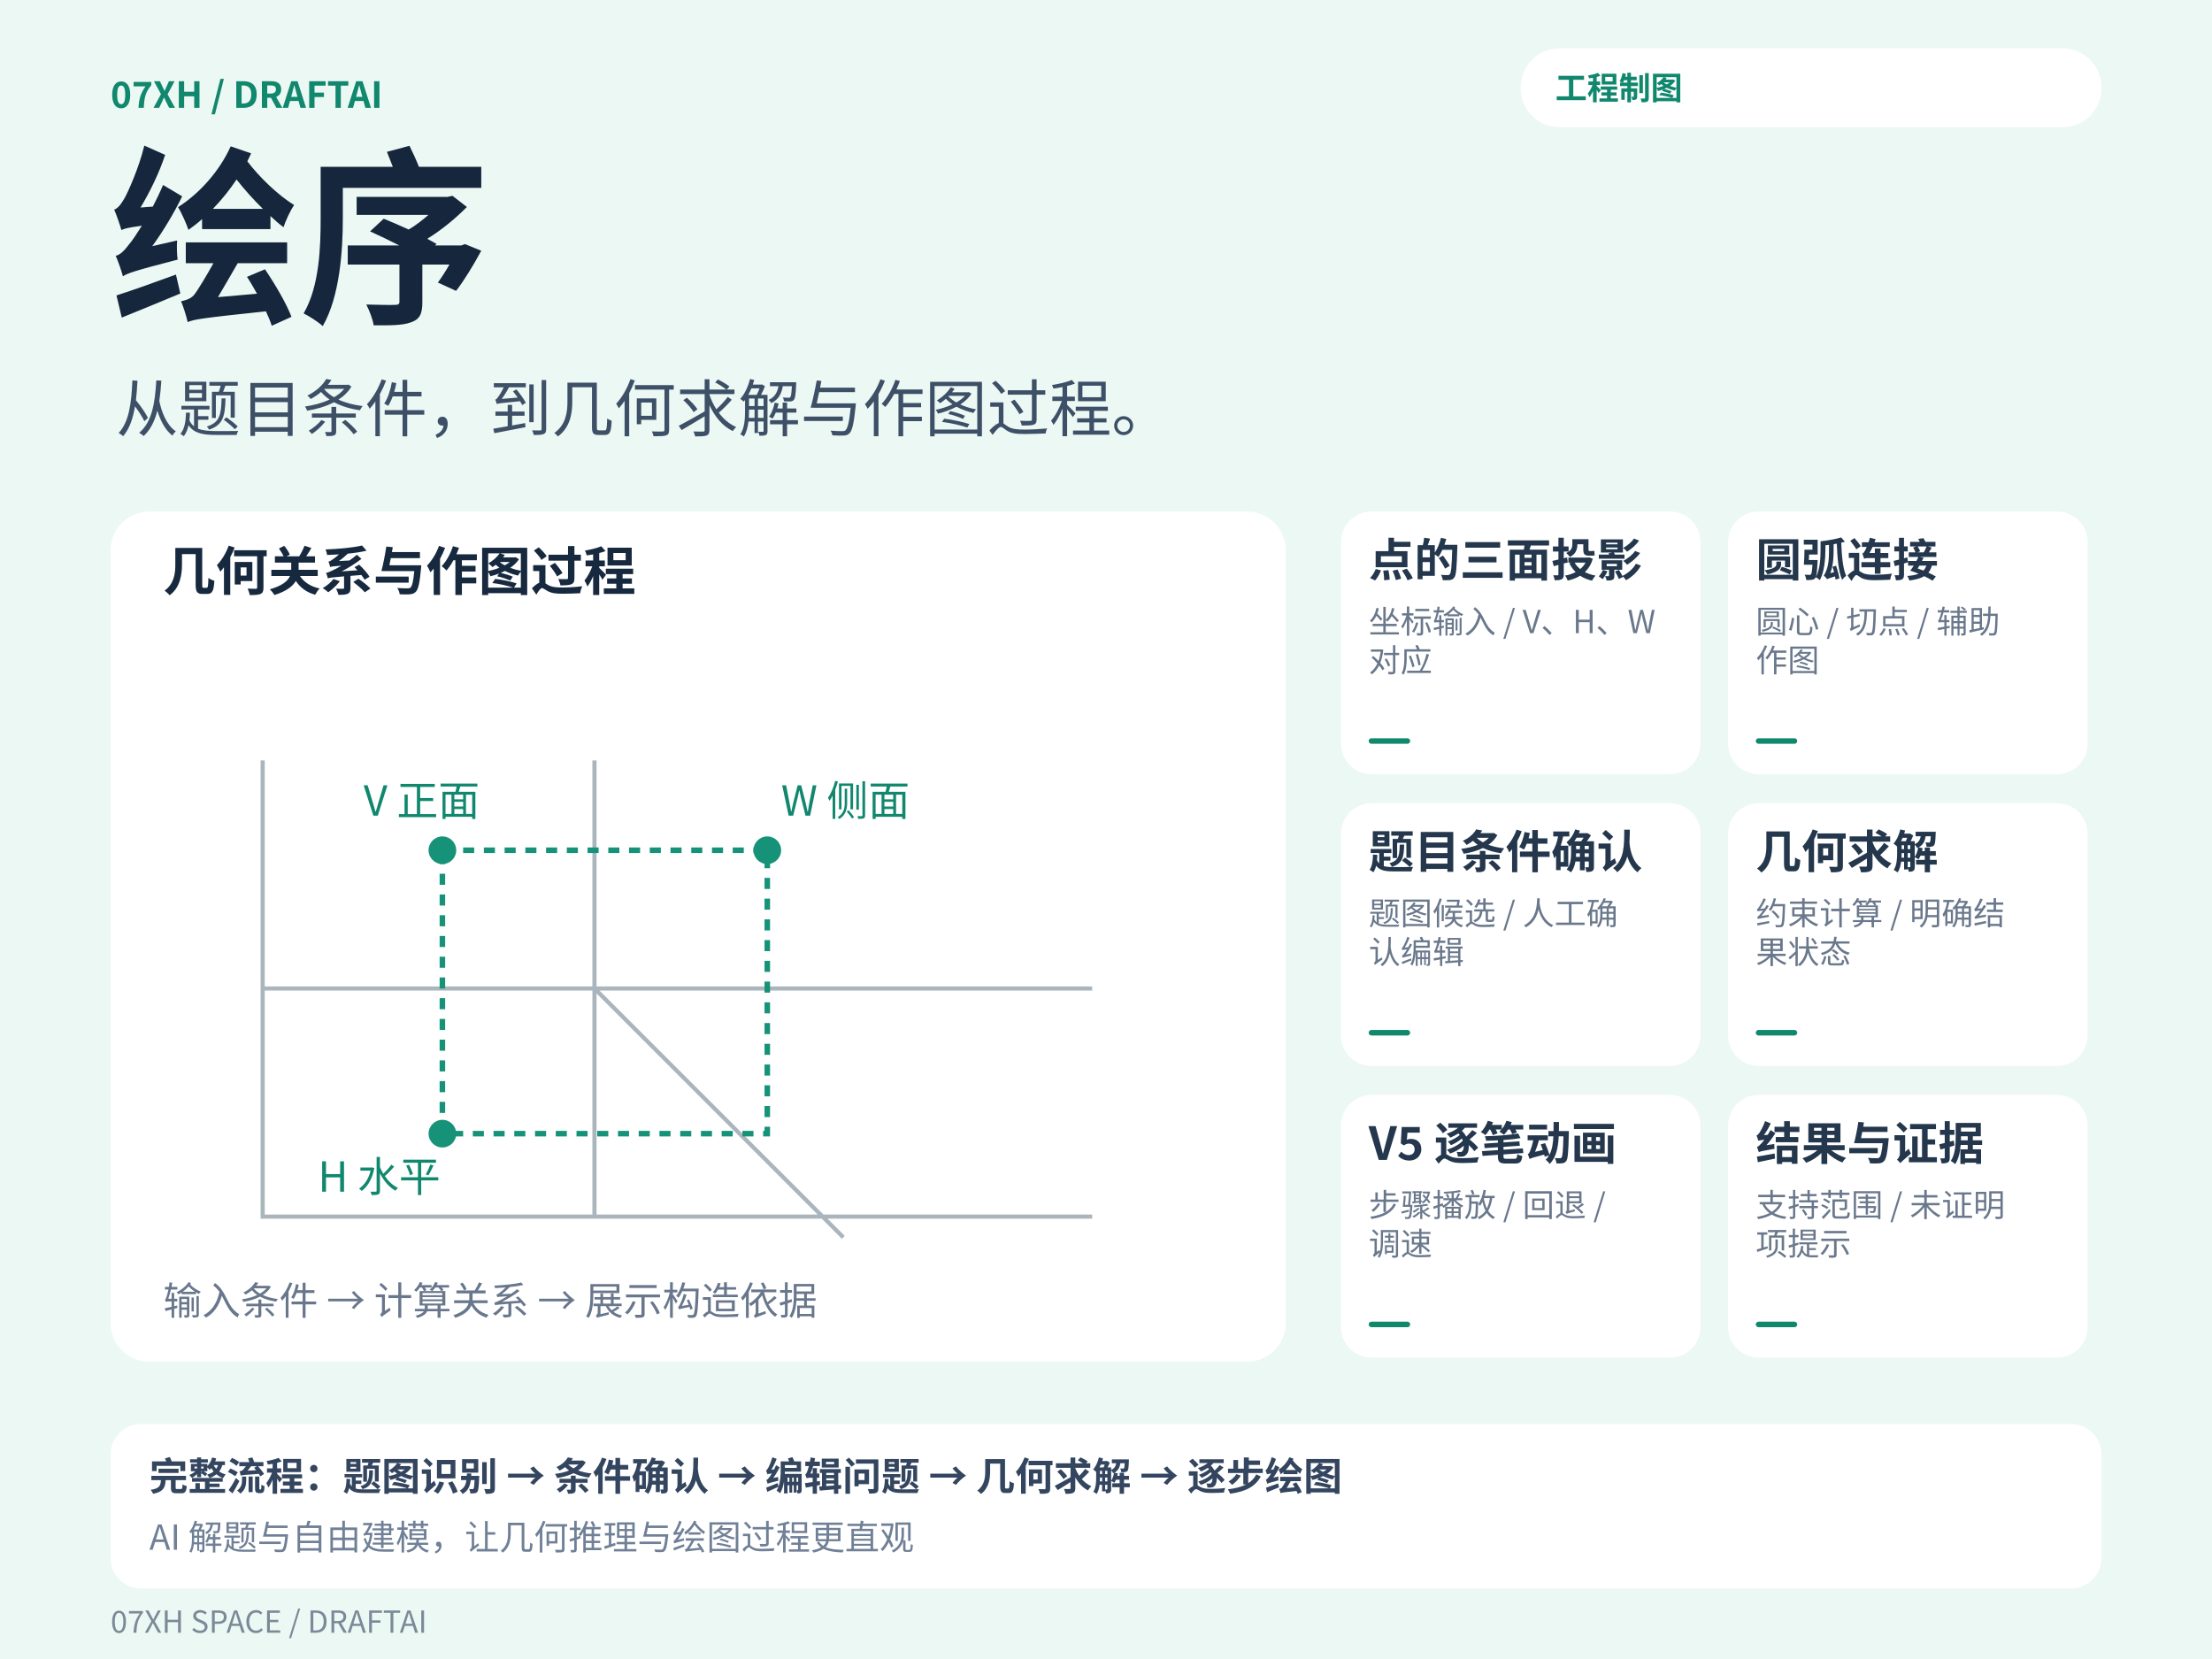
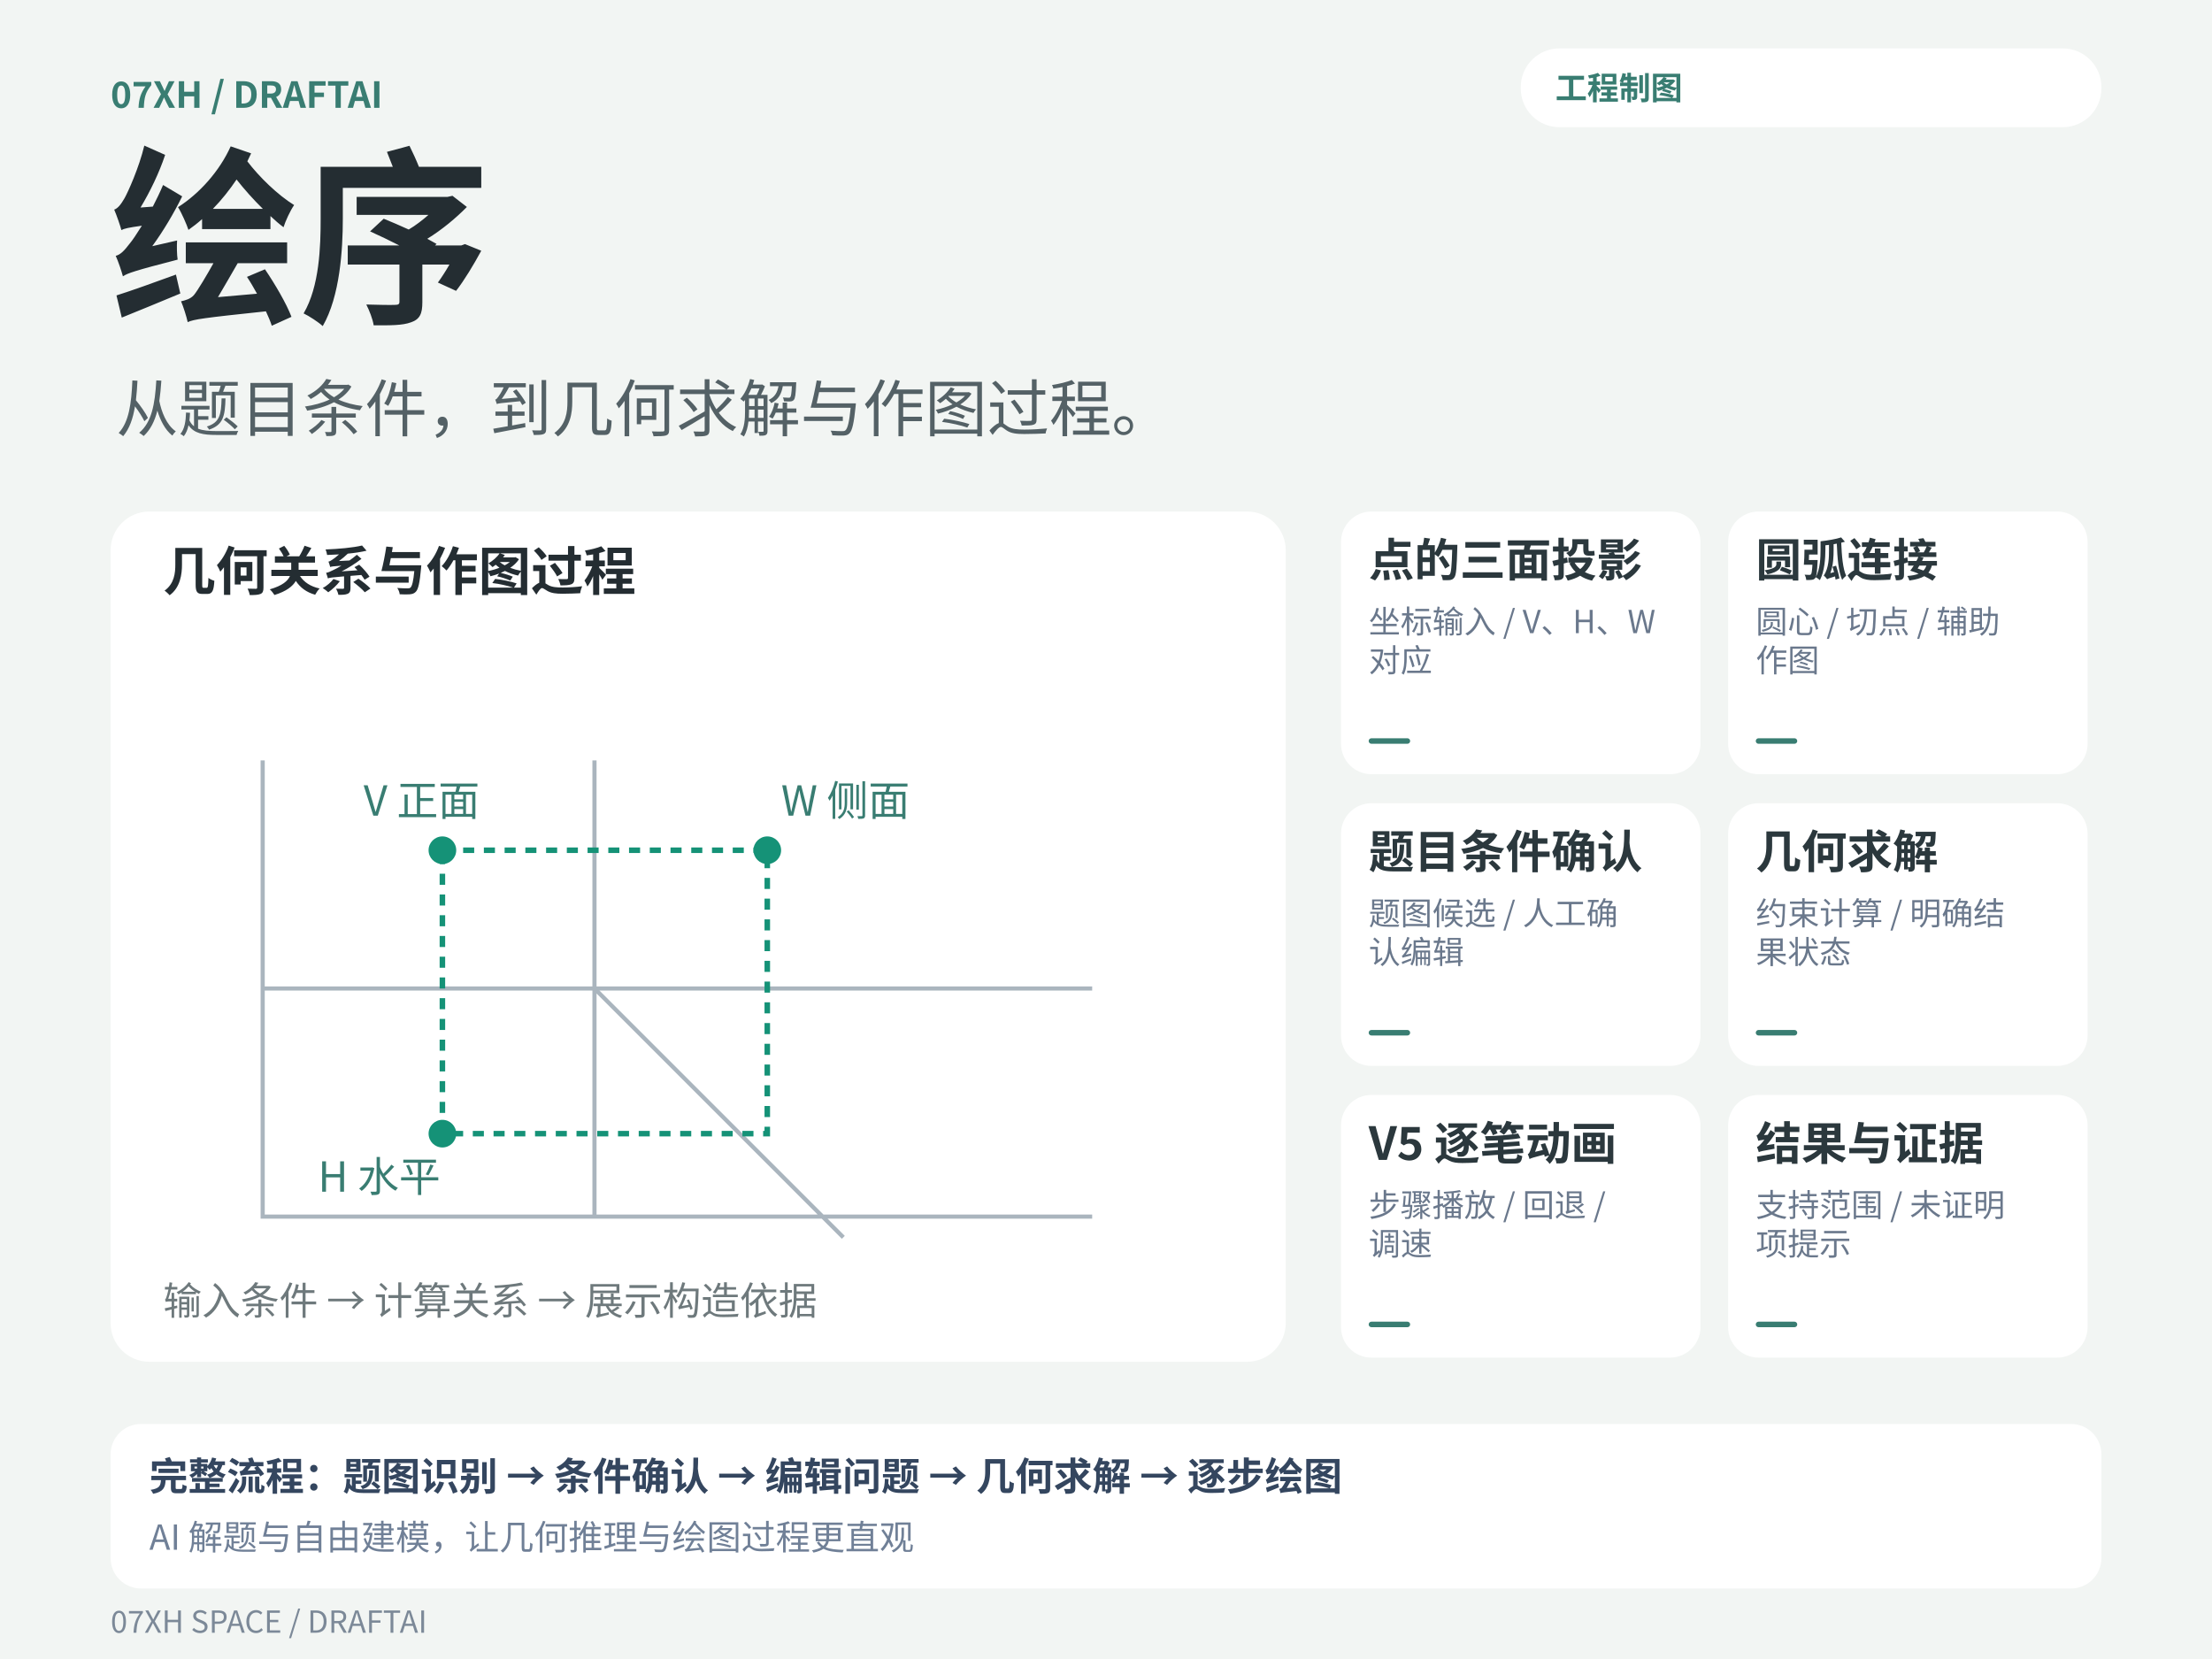
<svg xmlns="http://www.w3.org/2000/svg" width="1600" height="1200" viewBox="0 0 1600 1200">
-   <rect width="1600" height="1200" fill="#ecf8f3" />
+   <rect width="1600" height="1200" fill="#f2f5f3" />
  <g font-family="Microsoft YaHei,Noto Sans CJK SC,sans-serif">
-     <text x="80" y="78" font-size="26" fill="#11876e" font-weight="600">07XH / DRAFTAI</text>
-     <text x="80" y="223" font-size="137" fill="#15263d" font-weight="700">绘序</text>
-     <text x="84" y="312" font-size="45" fill="#3e5067" font-weight="500">从题目条件，到几何求解与作图过程。</text>
+     <text x="80" y="78" font-size="26" fill="#397d72" font-weight="600">07XH / DRAFTAI</text>
+     <text x="80" y="223" font-size="137" fill="#242d32" font-weight="700">绘序</text>
+     <text x="84" y="312" font-size="45" fill="#546166" font-weight="500">从题目条件，到几何求解与作图过程。</text>
    <rect x="1100" y="35" width="420" height="57" rx="28" fill="#ffffff" />
-     <text x="1125" y="72" font-size="23" fill="#11876e" font-weight="600">工程制图</text>
+     <text x="1125" y="72" font-size="23" fill="#397d72" font-weight="600">工程制图</text>
    <rect x="80" y="370" width="850" height="615" rx="28" fill="#fff" />
-     <text x="118" y="427" font-size="38" fill="#17293e" font-weight="700">几何关系与作图过程</text>
+     <text x="118" y="427" font-size="38" fill="#242d32" font-weight="700">几何关系与作图过程</text>
    <path d="M190 550V880H790M430 550V880M190 715H790M430 715L610 895" fill="none" stroke="#aab5be" stroke-width="3" />
    <path d="M320 615H555V820H320Z" fill="none" stroke="#159277" stroke-width="4" stroke-dasharray="8 7" />
    <circle cx="320" cy="615" r="10" fill="#159277" />
    <circle cx="555" cy="615" r="10" fill="#159277" />
    <circle cx="320" cy="820" r="10" fill="#159277" />
-     <text x="263" y="590" font-size="30" fill="#11876e" font-weight="400">V 正面</text>
-     <text x="565" y="590" font-size="30" fill="#11876e" font-weight="400">W 侧面</text>
-     <text x="230" y="862" font-size="30" fill="#11876e" font-weight="400">H 水平</text>
-     <text x="118" y="951" font-size="28" fill="#69778d" font-weight="400">输入条件 → 计算关系 → 展示构造依据</text>
+     <text x="263" y="590" font-size="30" fill="#397d72" font-weight="400">V 正面</text>
+     <text x="565" y="590" font-size="30" fill="#397d72" font-weight="400">W 侧面</text>
+     <text x="230" y="862" font-size="30" fill="#397d72" font-weight="400">H 水平</text>
+     <text x="118" y="951" font-size="28" fill="#6e797c" font-weight="400">输入条件 → 计算关系 → 展示构造依据</text>
    <rect x="970" y="370" width="260" height="190" rx="22" fill="#fff" />
-     <text x="990" y="417" font-size="33" fill="#24374c" font-weight="700">点的三面投影</text>
+     <text x="990" y="417" font-size="33" fill="#2b383d" font-weight="700">点的三面投影</text>
    <text x="990" y="458" font-size="23" fill="#6a788c" font-weight="400">坐标输入 / V、H、W</text>
    <text x="990" y="486" font-size="23" fill="#6a788c" font-weight="400"> 对应</text>
-     <rect x="990" y="534" width="30" height="4" rx="2" fill="#11876e" />
+     <rect x="990" y="534" width="30" height="4" rx="2" fill="#397d72" />
    <rect x="1250" y="370" width="260" height="190" rx="22" fill="#fff" />
-     <text x="1270" y="417" font-size="33" fill="#24374c" font-weight="700">圆弧连接</text>
+     <text x="1270" y="417" font-size="33" fill="#2b383d" font-weight="700">圆弧连接</text>
    <text x="1270" y="458" font-size="23" fill="#6a788c" font-weight="400">圆心 / 切点 / 辅助</text>
    <text x="1270" y="486" font-size="23" fill="#6a788c" font-weight="400">作图</text>
-     <rect x="1270" y="534" width="30" height="4" rx="2" fill="#11876e" />
+     <rect x="1270" y="534" width="30" height="4" rx="2" fill="#397d72" />
    <rect x="970" y="581" width="260" height="190" rx="22" fill="#fff" />
-     <text x="990" y="628" font-size="33" fill="#24374c" font-weight="700">题目条件确认</text>
+     <text x="990" y="628" font-size="33" fill="#2b383d" font-weight="700">题目条件确认</text>
    <text x="990" y="669" font-size="23" fill="#6a788c" font-weight="400">题图候选 / 人工确</text>
    <text x="990" y="697" font-size="23" fill="#6a788c" font-weight="400">认编辑</text>
-     <rect x="990" y="745" width="30" height="4" rx="2" fill="#11876e" />
+     <rect x="990" y="745" width="30" height="4" rx="2" fill="#397d72" />
    <rect x="1250" y="581" width="260" height="190" rx="22" fill="#fff" />
-     <text x="1270" y="628" font-size="33" fill="#24374c" font-weight="700">几何求解</text>
+     <text x="1270" y="628" font-size="33" fill="#2b383d" font-weight="700">几何求解</text>
    <text x="1270" y="669" font-size="23" fill="#6a788c" font-weight="400">约束计算 / 明确结</text>
    <text x="1270" y="697" font-size="23" fill="#6a788c" font-weight="400">果状态</text>
-     <rect x="1270" y="745" width="30" height="4" rx="2" fill="#11876e" />
+     <rect x="1270" y="745" width="30" height="4" rx="2" fill="#397d72" />
    <rect x="970" y="792" width="260" height="190" rx="22" fill="#fff" />
-     <text x="990" y="839" font-size="33" fill="#24374c" font-weight="700">V5 逐笔动画</text>
+     <text x="990" y="839" font-size="33" fill="#2b383d" font-weight="700">V5 逐笔动画</text>
    <text x="990" y="880" font-size="23" fill="#6a788c" font-weight="400">步骤播放 / 回退 / </text>
    <text x="990" y="908" font-size="23" fill="#6a788c" font-weight="400">调速</text>
-     <rect x="990" y="956" width="30" height="4" rx="2" fill="#11876e" />
+     <rect x="990" y="956" width="30" height="4" rx="2" fill="#397d72" />
    <rect x="1250" y="792" width="260" height="190" rx="22" fill="#fff" />
-     <text x="1270" y="839" font-size="33" fill="#24374c" font-weight="700">结果与证据</text>
+     <text x="1270" y="839" font-size="33" fill="#2b383d" font-weight="700">结果与证据</text>
    <text x="1270" y="880" font-size="23" fill="#6a788c" font-weight="400">支持范围 / 未证明</text>
    <text x="1270" y="908" font-size="23" fill="#6a788c" font-weight="400">项提示</text>
-     <rect x="1270" y="956" width="30" height="4" rx="2" fill="#11876e" />
+     <rect x="1270" y="956" width="30" height="4" rx="2" fill="#397d72" />
    <rect x="80" y="1030" width="1440" height="119" rx="22" fill="#fff" />
    <text x="108" y="1078" font-size="28" fill="#34465f" font-weight="600">完整流程：题图识别 → 条件确认 → 编辑问题 → 几何求解 → 逐步绘图</text>
    <text x="108" y="1121" font-size="25" fill="#708097" font-weight="400">AI 解题与自由建模，让几何推理与绘图过程更直观</text>
    <text x="80" y="1181" font-size="22" fill="#7c8998" font-weight="400">07XH SPACE / DRAFTAI</text>
  </g>
</svg>
